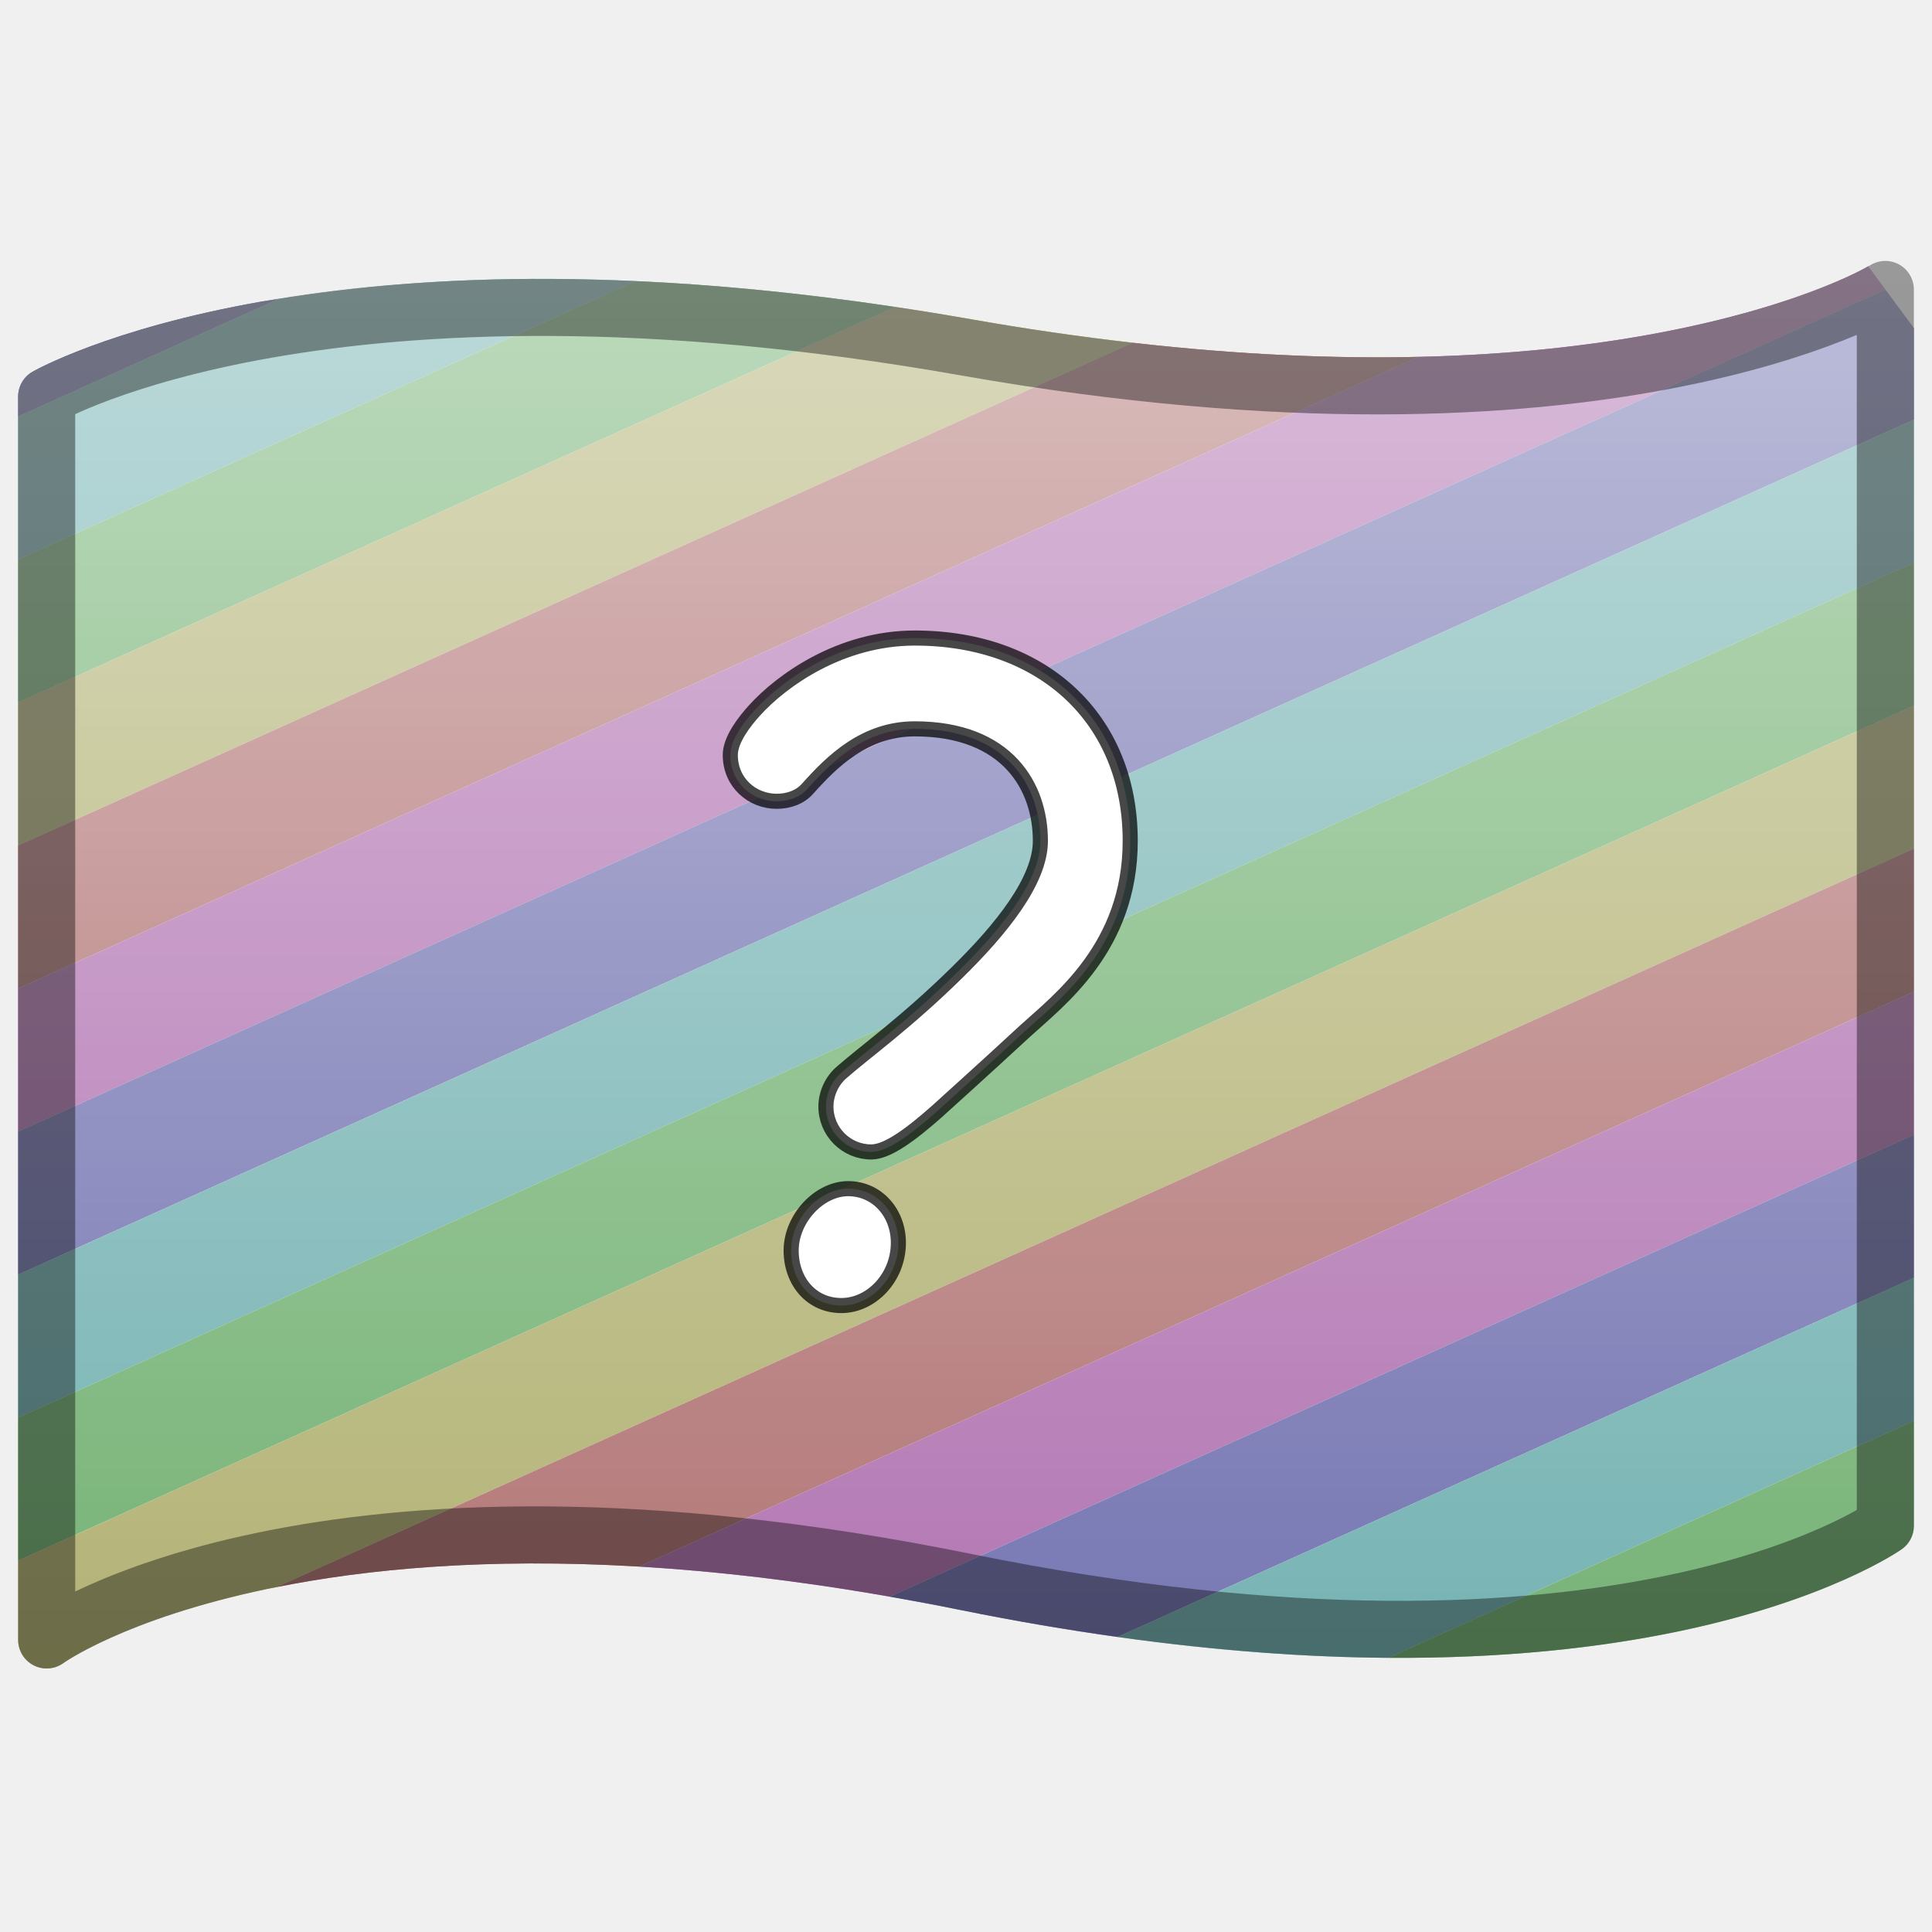
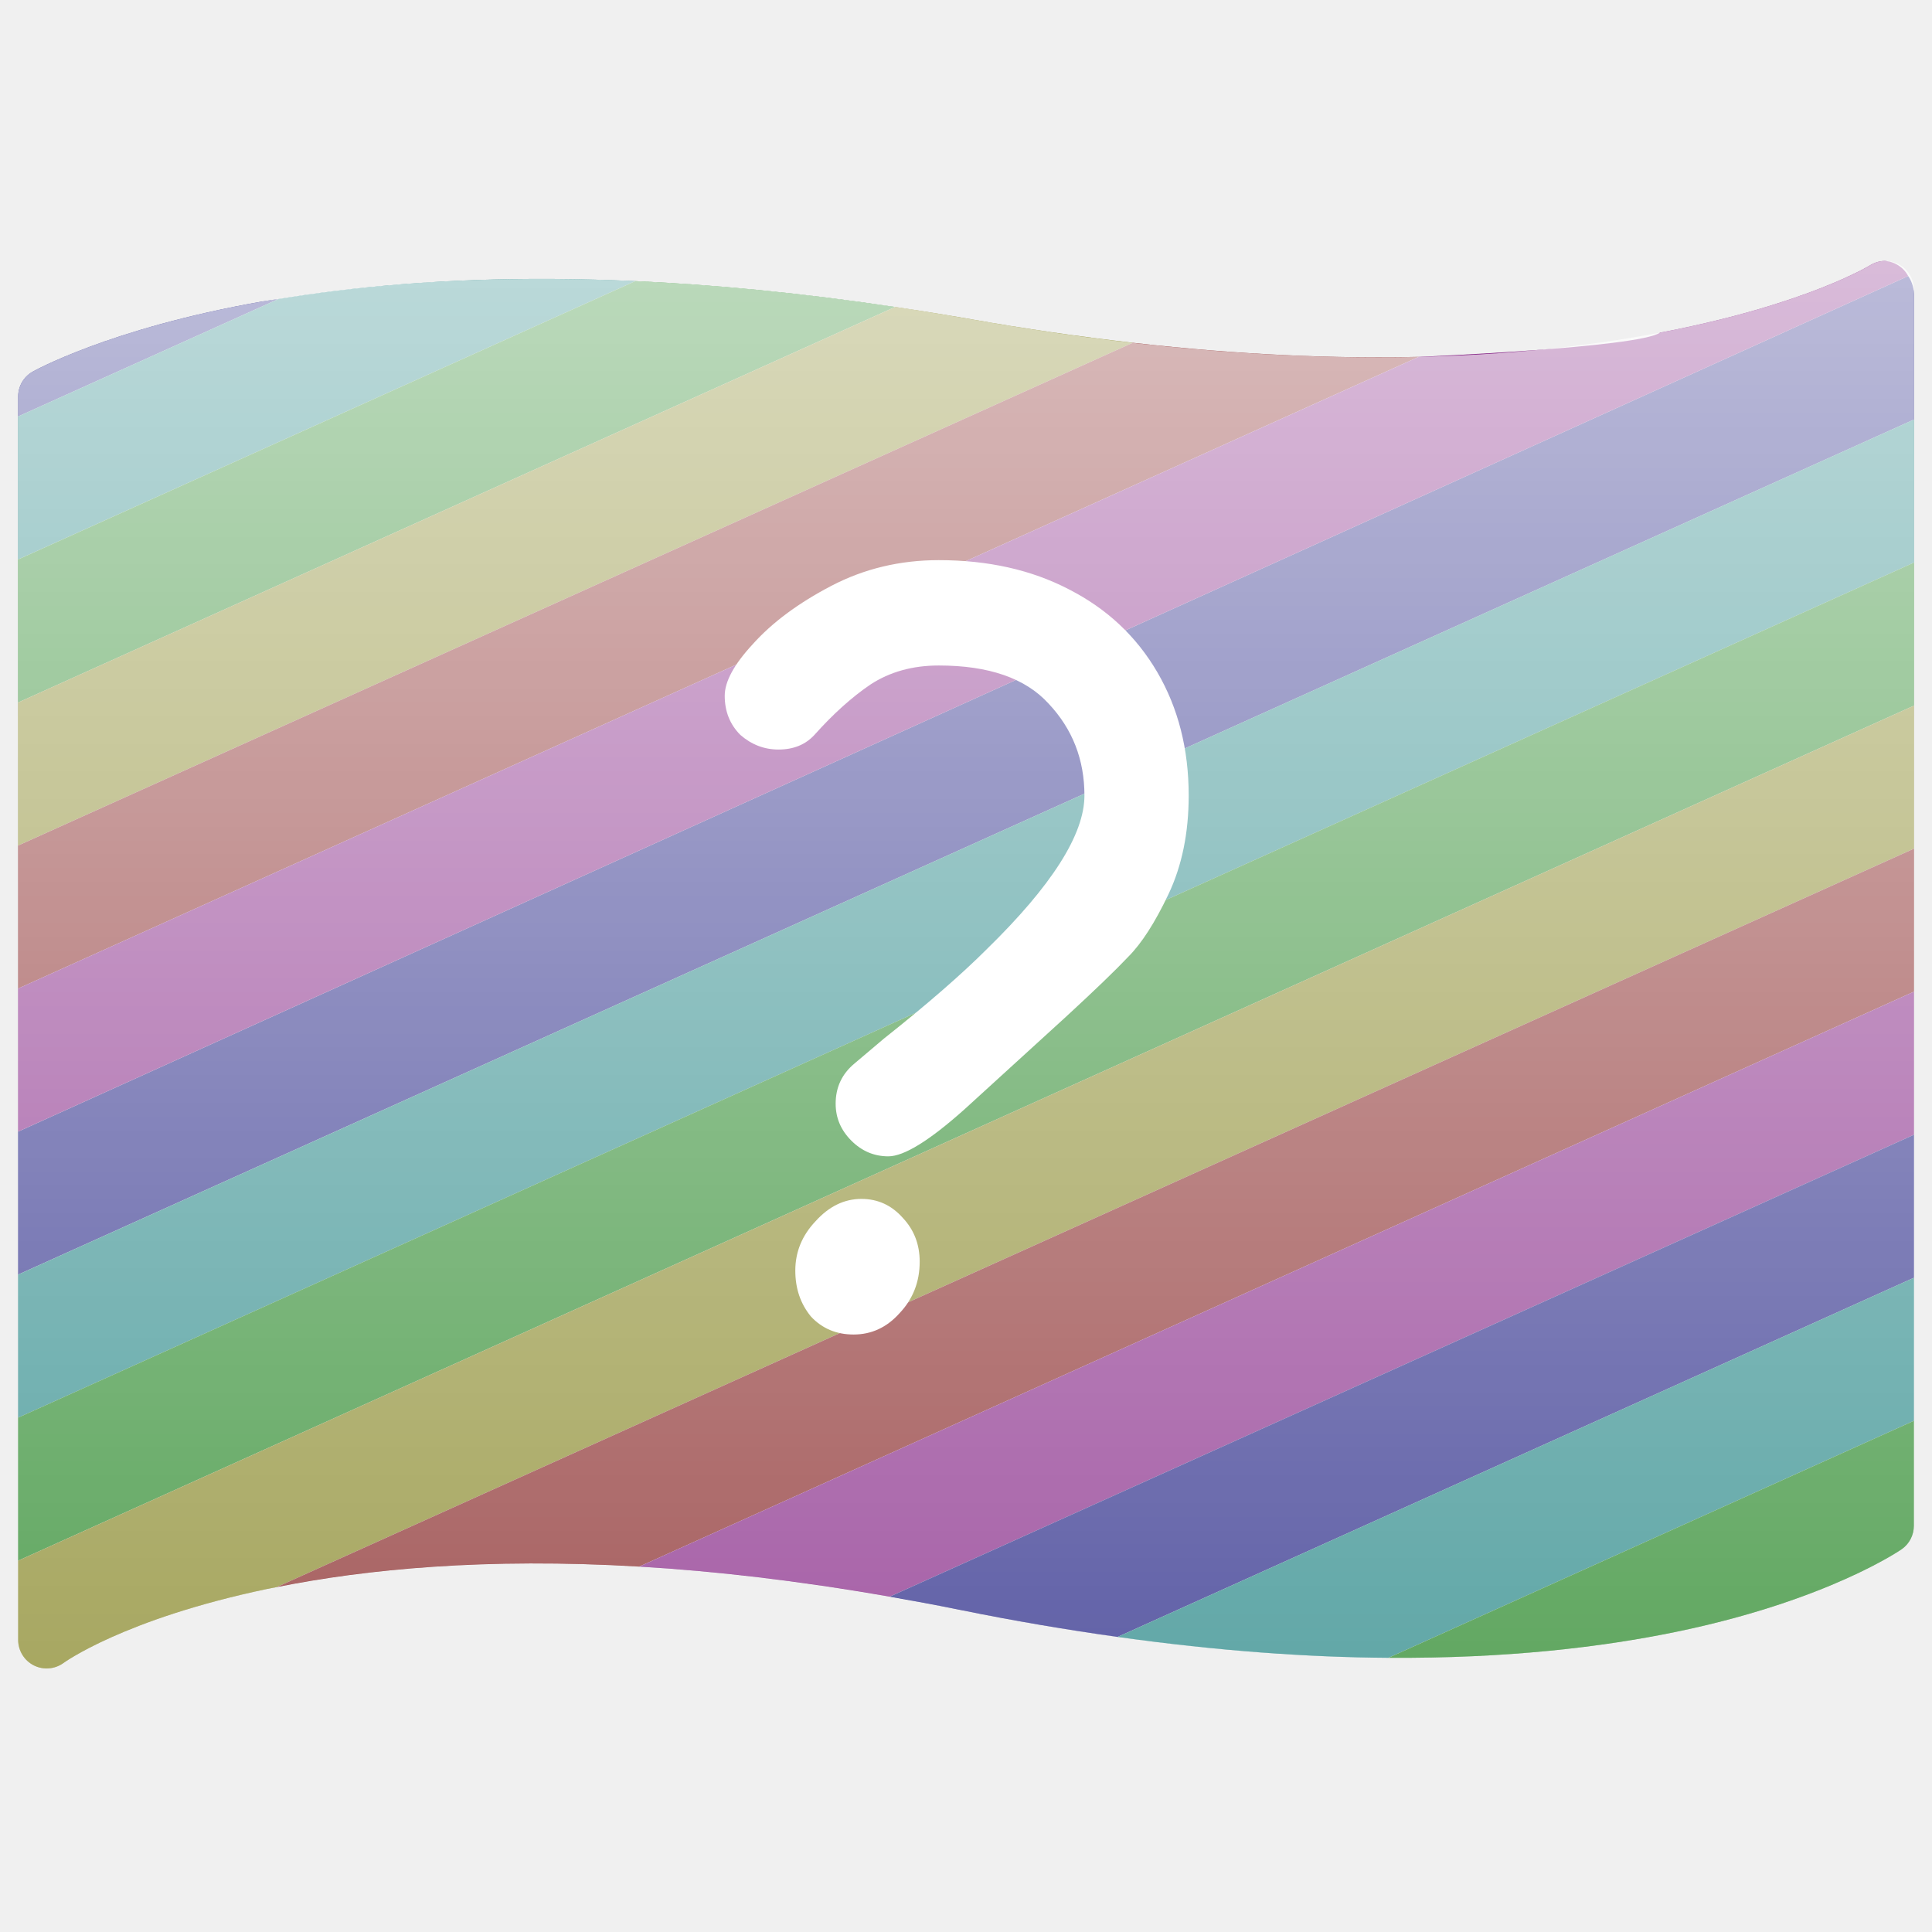
- <svg xmlns="http://www.w3.org/2000/svg" xmlns:xlink="http://www.w3.org/1999/xlink" version="1.1" id="svg50" viewBox="0 0 128 128">
-   <defs id="defs8">
+ <svg xmlns="http://www.w3.org/2000/svg" xmlns:xlink="http://www.w3.org/1999/xlink" width="128" height="128" version="1.1" id="svg463">
+   <defs id="defs421">
    <linearGradient id="a">
-       <stop offset="0" stop-color="#fff" stop-opacity=".705" id="stop2" />
-       <stop offset="1" stop-color="#fff" stop-opacity=".393" id="stop4" />
+       <stop offset="0" stop-color="#fff" stop-opacity=".705" id="stop415" style="stop-color:#ffffff;stop-opacity:0.7;" />
+       <stop offset="1" stop-color="#fff" stop-opacity=".393" id="stop417" style="stop-color:#ffffff;stop-opacity:0.3;" />
    </linearGradient>
    <linearGradient xlink:href="#a" id="b" x1="64" y1="17.286" x2="64" y2="110.54" gradientUnits="userSpaceOnUse" />
  </defs>
-   <g stroke-width="3.78" stroke-opacity="0.393" id="g40">
-     <path d="m 18.451,19.81 c -0.36,0.06 -0.762,0.107 -1.11,0.169 C 7.181,21.767 2.146,24.635 2.146,24.635 A 1.89,1.89 0 0 0 1.203,26.27 v 1.32 z" fill="#1e1e82" paint-order="fill markers stroke" id="path10" />
-     <path d="M 36.63,18.48 C 29.359,18.438 23.353,19.01 18.451,19.81 L 1.203,27.59 v 9.474 L 42.09,18.625 A 140.43,140.43 0 0 0 36.63,18.48 Z" fill="#1e8282" paint-order="fill markers stroke" id="path12" />
-     <path d="M 42.09,18.625 1.203,37.065 v 9.476 l 58.1,-26.203 C 53.016,19.397 47.283,18.858 42.09,18.625 Z" fill="#1e821e" paint-order="fill markers stroke" id="path14" />
-     <path d="M 59.303,20.338 1.203,46.54 v 9.477 L 75.051,22.708 A 176.6,176.6 0 0 1 64.328,21.149 194.258,194.258 0 0 0 59.303,20.337 Z" fill="#82821e" paint-order="fill markers stroke" id="path16" />
-     <path d="M 75.05,22.709 1.204,56.018 v 9.474 l 92.79,-41.85 c -5.498,0.126 -11.8,-0.12 -18.942,-0.933 z" fill="#821e1e" paint-order="fill markers stroke" id="path18" />
-     <path d="m 123.775,17.643 c -0.371,0.221 -4.538,2.632 -13.796,4.396 -4.28,0.815 -9.591,1.457 -15.987,1.604 L 1.203,65.493 v 9.478 L 124.908,19.176 Z" fill="#811e82" paint-order="fill markers stroke" id="path20" />
-     <path d="M 124.908,19.176 1.203,74.97 v 9.474 L 126.797,27.8 v -6.069 l -1.889,-2.556 z" fill="#1e1e82" paint-order="fill markers stroke" id="path22" />
-     <path d="M 126.797,27.8 1.203,84.446 v 9.477 L 126.797,37.276 v -9.474 z" fill="#1e8282" paint-order="fill markers stroke" id="path24" />
-     <path d="M 126.797,37.275 1.203,93.922 v 9.476 L 126.797,46.754 Z" fill="#1e821e" paint-order="fill markers stroke" id="path26" />
-     <path d="M 126.797,46.754 1.203,103.398 v 5.252 a 1.89,1.89 0 0 0 2.994,1.534 c 0,0 3.947,-2.904 13.487,-4.909 0.208,-0.043 0.434,-0.084 0.648,-0.127 l 108.465,-48.92 z" fill="#82821e" paint-order="fill markers stroke" id="path28" />
-     <path d="m 126.797,56.229 -108.465,48.92 c 5.93,-1.188 13.848,-1.96 24.018,-1.358 L 126.797,65.703 V 56.23 Z" fill="#821e1e" paint-order="fill markers stroke" id="path30" />
-     <path d="M 126.797,65.703 42.35,103.791 c 4.982,0.295 10.51,0.926 16.595,1.992 l 67.852,-30.601 z" fill="#811e82" paint-order="fill markers stroke" id="path32" />
-     <path d="m 126.797,75.182 -67.852,30.601 c 1.528,0.268 3.079,0.554 4.678,0.88 3.656,0.742 7.116,1.325 10.42,1.788 l 52.754,-23.795 z" fill="#1e1e82" paint-order="fill markers stroke" id="path34" />
-     <path d="m 126.797,84.656 -52.754,23.795 c 6.674,0.936 12.652,1.349 17.945,1.383 l 34.809,-15.701 z" fill="#1e8282" paint-order="fill markers stroke" id="path36" />
-     <path d="m 126.797,94.133 -34.809,15.701 c 7.776,0.05 14.105,-0.695 19.1,-1.729 10.078,-2.085 14.916,-5.474 14.916,-5.474 a 1.89,1.89 0 0 0 0.793,-1.54 z" fill="#1e821e" paint-order="fill markers stroke" id="path38" />
+   <g id="g1806">
+     <path d="m 18.451,19.81 c -0.36,0.06 -0.762,0.107 -1.11,0.169 C 7.181,21.767 2.146,24.635 2.146,24.635 A 1.89,1.89 0 0 0 1.203,26.27 v 1.32 z" fill="#1e1e82" paint-order="fill markers stroke" id="path423" style="stroke-width:3.78;stroke-opacity:0.393" />
+     <path d="M 36.63,18.48 C 29.359,18.438 23.353,19.01 18.451,19.81 L 1.203,27.59 v 9.474 L 42.09,18.625 A 140.43,140.43 0 0 0 36.63,18.48 Z" fill="#1e8282" paint-order="fill markers stroke" id="path425" style="stroke-width:3.78;stroke-opacity:0.393" />
+     <path d="M 42.09,18.625 1.203,37.065 v 9.476 l 58.1,-26.203 C 53.016,19.397 47.283,18.858 42.09,18.625 Z" fill="#1e821e" paint-order="fill markers stroke" id="path427" style="stroke-width:3.78;stroke-opacity:0.393" />
+     <path d="M 59.303,20.338 1.203,46.54 v 9.477 L 75.051,22.708 A 176.6,176.6 0 0 1 64.328,21.149 194.258,194.258 0 0 0 59.303,20.337 Z" fill="#82821e" paint-order="fill markers stroke" id="path429" style="stroke-width:3.78;stroke-opacity:0.393" />
+     <path d="M 75.05,22.709 1.204,56.018 v 9.474 l 92.79,-41.85 c -5.498,0.126 -11.8,-0.12 -18.942,-0.933 z" fill="#821e1e" paint-order="fill markers stroke" id="path431" style="stroke-width:3.78;stroke-opacity:0.393" />
+     <path id="path435" style="fill:#1e1e82;fill-opacity:1;stroke-width:3.78;stroke-opacity:0.393" d="M 126.422,18.289 1.203,74.971 v 9.473 l 125.594,-56.643 0,-8.341 c 1.2e-4,-0.493 -0.2,-0.926 -0.375,-1.17 z" />
+     <path d="M 126.797,27.8 1.203,84.446 v 9.477 L 126.797,37.276 v -9.474 z" fill="#1e8282" paint-order="fill markers stroke" id="path437" style="stroke-width:3.78;stroke-opacity:0.393" />
+     <path d="M 126.797,37.275 1.203,93.922 v 9.476 L 126.797,46.754 Z" fill="#1e821e" paint-order="fill markers stroke" id="path439" style="stroke-width:3.78;stroke-opacity:0.393" />
+     <path d="M 126.797,46.754 1.203,103.398 v 5.252 a 1.89,1.89 0 0 0 2.994,1.534 c 0,0 3.947,-2.904 13.487,-4.909 0.208,-0.043 0.434,-0.084 0.648,-0.127 l 108.465,-48.92 z" fill="#82821e" paint-order="fill markers stroke" id="path441" style="stroke-width:3.78;stroke-opacity:0.393" />
+     <path d="m 126.797,56.229 -108.465,48.92 c 5.93,-1.188 13.848,-1.96 24.018,-1.358 L 126.797,65.703 V 56.23 Z" fill="#821e1e" paint-order="fill markers stroke" id="path443" style="stroke-width:3.78;stroke-opacity:0.393" />
+     <path d="M 126.797,65.703 42.35,103.791 c 4.982,0.295 10.51,0.926 16.595,1.992 l 67.852,-30.601 z" fill="#811e82" paint-order="fill markers stroke" id="path445" style="stroke-width:3.78;stroke-opacity:0.393" />
+     <path d="m 126.797,75.182 -67.852,30.601 c 1.528,0.268 3.079,0.554 4.678,0.88 3.656,0.742 7.116,1.325 10.42,1.788 l 52.754,-23.795 z" fill="#1e1e82" paint-order="fill markers stroke" id="path447" style="stroke-width:3.78;stroke-opacity:0.393" />
+     <path d="m 126.797,84.656 -52.754,23.795 c 6.674,0.936 12.652,1.349 17.945,1.383 l 34.809,-15.701 z" fill="#1e8282" paint-order="fill markers stroke" id="path449" style="stroke-width:3.78;stroke-opacity:0.393" />
+     <path d="m 126.797,94.133 -34.809,15.701 c 7.776,0.05 14.105,-0.695 19.1,-1.729 10.078,-2.085 14.916,-5.474 14.916,-5.474 a 1.89,1.89 0 0 0 0.793,-1.54 z" fill="#1e821e" paint-order="fill markers stroke" id="path451" style="stroke-width:3.78;stroke-opacity:0.393" />
+     <path id="path654" style="line-height:normal;font-variant-ligatures:normal;font-variant-position:normal;font-variant-caps:normal;font-variant-numeric:normal;font-variant-alternates:normal;font-variant-east-asian:normal;font-feature-settings:normal;text-indent:0;text-align:start;text-decoration-line:none;text-decoration-style:solid;text-decoration-color:#000000;text-transform:none;text-orientation:mixed;shape-padding:0;isolation:auto;mix-blend-mode:normal;fill:#811e82;fill-opacity:1" d="m 124.852,17.287 c -0.328,0.01 -0.648,0.105 -0.928,0.275 0,0 -4.245,2.629 -13.945,4.477 -1.439,1.001 -15.984,1.604 -15.984,1.604 L 1.203,65.492 v 9.479 L 126.422,18.289 c -0.311,-0.587 -0.907,-0.967 -1.57,-1.002 z" />
  </g>
-   <path style="line-height:normal;font-variant-ligatures:normal;font-variant-position:normal;font-variant-caps:normal;font-variant-numeric:normal;font-variant-alternates:normal;font-variant-east-asian:normal;font-feature-settings:normal;text-indent:0;text-align:start;text-decoration-line:none;text-decoration-style:solid;text-decoration-color:#000;text-transform:none;text-orientation:mixed;shape-padding:0;isolation:auto;mix-blend-mode:normal" d="M124.852 17.287a1.89 1.89 0 0 0-.928.276s-4.245 2.628-13.945 4.476c-9.701 1.848-24.688 2.81-45.65-.889-21.37-3.77-36.827-2.96-46.987-1.171-10.16 1.788-15.196 4.656-15.196 4.656a1.89 1.89 0 0 0-.943 1.635v82.38a1.89 1.89 0 0 0 2.994 1.534s3.947-2.904 13.487-4.909c9.54-2.004 24.492-2.972 45.939 1.387 21.89 4.45 37.387 3.53 47.465 1.443 10.078-2.085 14.916-5.474 14.916-5.474a1.89 1.89 0 0 0 .793-1.54V19.177a1.89 1.89 0 0 0-1.945-1.889z" color="#000" white-space="normal" overflow="visible" fill="url(#b)" fill-rule="evenodd" stroke-width="3.78" stroke-linecap="round" stroke-linejoin="round" paint-order="fill markers stroke" id="path42" />
-   <path d="M3.092 26.27S21.66 15.54 64 23.012c42.34 7.472 60.908-3.835 60.908-3.835v81.917s-17.57 12.525-60.908 3.716C20.662 96 3.092 108.651 3.092 108.651z" fill="none" fill-rule="evenodd" stroke="#000" stroke-width="3.78" stroke-linecap="round" stroke-linejoin="round" stroke-opacity=".393" paint-order="fill markers stroke" id="path44" />
-   <g aria-label="?" id="text48" style="line-height:25;fill:#ffffff;stroke:#000000;stroke-opacity:0.721">
-     <path d="m 57.728,76.32 c 1.088,0 2.688,-1.216 4.352,-2.688 0.064,-0.064 3.2,-2.88 5.824,-5.312 2.24,-2.048 6.976,-5.568 6.976,-12.608 0,-8.064 -5.76,-13.44 -14.272,-13.44 -4.928,0 -8.832,2.816 -10.624,4.8 -0.64,0.704 -1.6,1.92 -1.6,2.944 0,1.856 1.472,3.072 3.072,3.072 0.768,0 1.536,-0.256 2.048,-0.832 1.6,-1.792 3.776,-3.968 7.104,-3.968 6.144,0 8.32,3.84 8.32,7.424 0,2.624 -2.56,5.824 -5.568,8.768 -3.328,3.264 -6.016,5.184 -7.552,6.528 -0.704,0.576 -1.088,1.472 -1.088,2.304 0,1.664 1.344,3.008 3.008,3.008 z m -1.984,10.176 c 1.984,0 3.776,-1.856 3.776,-4.16 0,-1.984 -1.408,-3.584 -3.328,-3.584 -1.92,0 -3.776,1.984 -3.776,4.096 0,2.048 1.344,3.648 3.328,3.648 z" id="path54" />
-   </g>
+   <path style="line-height:normal;font-variant-ligatures:normal;font-variant-position:normal;font-variant-caps:normal;font-variant-numeric:normal;font-variant-alternates:normal;font-variant-east-asian:normal;font-feature-settings:normal;text-indent:0;text-align:start;text-decoration-line:none;text-decoration-style:solid;text-decoration-color:#000000;text-transform:none;text-orientation:mixed;shape-padding:0;isolation:auto;mix-blend-mode:normal;fill:url(#b)" d="m 124.852,17.287 c -0.328,0.01 -0.648,0.105 -0.928,0.276 0,0 -4.245,2.628 -13.945,4.476 -9.701,1.848 -24.688,2.81 -45.65,-0.889 C 42.959,17.38 27.502,18.19 17.342,19.979 7.182,21.767 2.146,24.635 2.146,24.635 1.563,24.973 1.203,25.596 1.203,26.27 v 82.38 c 3.4e-5,1.54 1.744,2.434 2.994,1.534 0,0 3.947,-2.904 13.487,-4.909 9.54,-2.004 24.492,-2.972 45.939,1.387 21.89,4.45 37.387,3.53 47.465,1.443 10.078,-2.085 14.916,-5.474 14.916,-5.474 0.498,-0.355 0.793,-0.929 0.793,-1.54 l 0,-81.914 c -1.1e-4,-1.065 -0.88,-1.92 -1.945,-1.889 z" color="#000000" font-weight="400" font-family="sans-serif" white-space="normal" overflow="visible" fill="url(#b)" fill-rule="evenodd" stroke-width="3.78" stroke-linecap="round" stroke-linejoin="round" paint-order="fill markers stroke" id="path455" />
+   <path id="text461" style="font-weight:700;font-size:74.248px;line-height:29.003px;font-family:'Comic Neue';-inkscape-font-specification:'Comic Neue Bold';letter-spacing:0;word-spacing:0;fill:#ffffff;stroke-width:0.862;stroke-opacity:0.721" d="m 58.853,76.61 q -1.411,0 -2.45,-1.039 -1.039,-1.039 -1.039,-2.45 0,-1.633 1.262,-2.673 l 1.93,-1.633 q 4.306,-3.415 6.831,-5.94 6.46,-6.311 6.46,-10.172 0,-3.564 -2.376,-6.088 -2.302,-2.524 -7.276,-2.524 -2.599,0 -4.529,1.262 -1.856,1.262 -3.712,3.341 -0.891,0.965 -2.376,0.965 -1.411,0 -2.524,-0.965 -1.039,-1.039 -1.039,-2.599 0,-1.411 1.856,-3.415 1.93,-2.153 5.197,-3.861 3.267,-1.708 7.128,-1.708 4.9,0 8.613,1.93 3.787,1.93 5.866,5.494 2.079,3.564 2.079,8.167 0,3.712 -1.336,6.534 -1.336,2.821 -2.673,4.158 -1.262,1.336 -4.084,3.935 l -6.757,6.163 q -3.49,3.118 -5.049,3.118 z m -2.302,11.805 q -1.708,0 -2.821,-1.188 -1.039,-1.262 -1.039,-3.044 0,-1.856 1.336,-3.267 1.336,-1.485 3.044,-1.485 1.633,0 2.747,1.262 1.114,1.188 1.114,2.896 0,2.005 -1.336,3.415 -1.262,1.411 -3.044,1.411 z" />
</svg>
